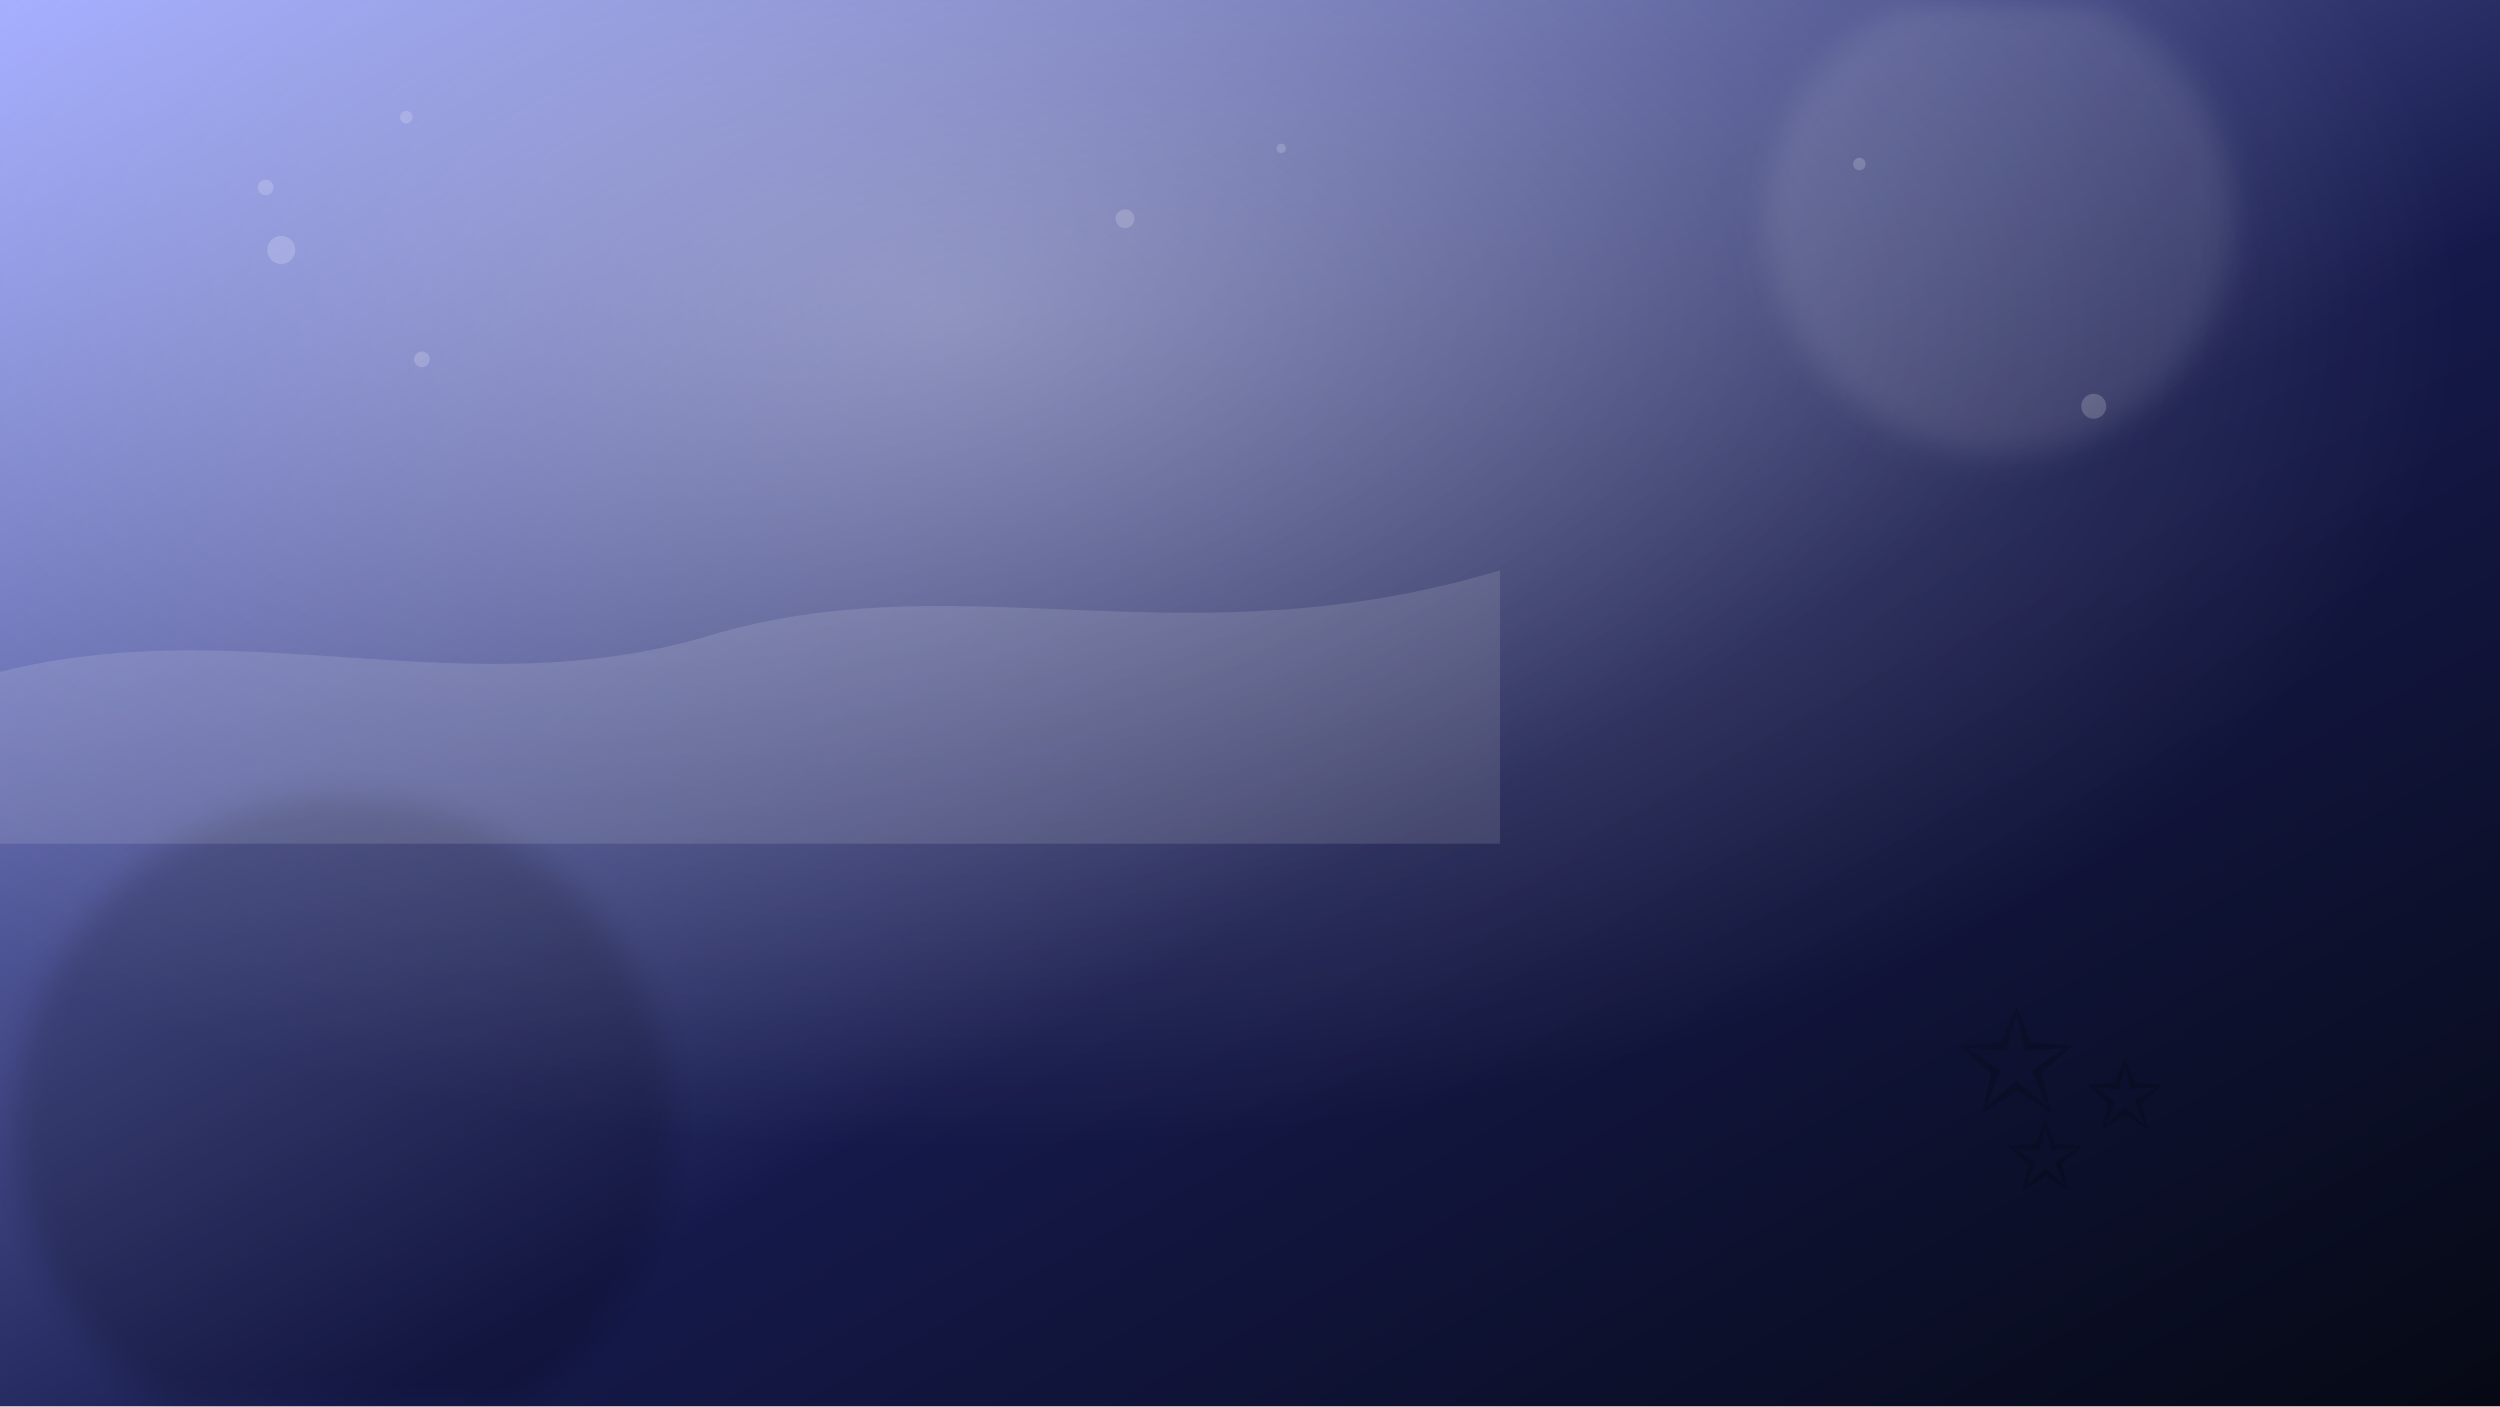
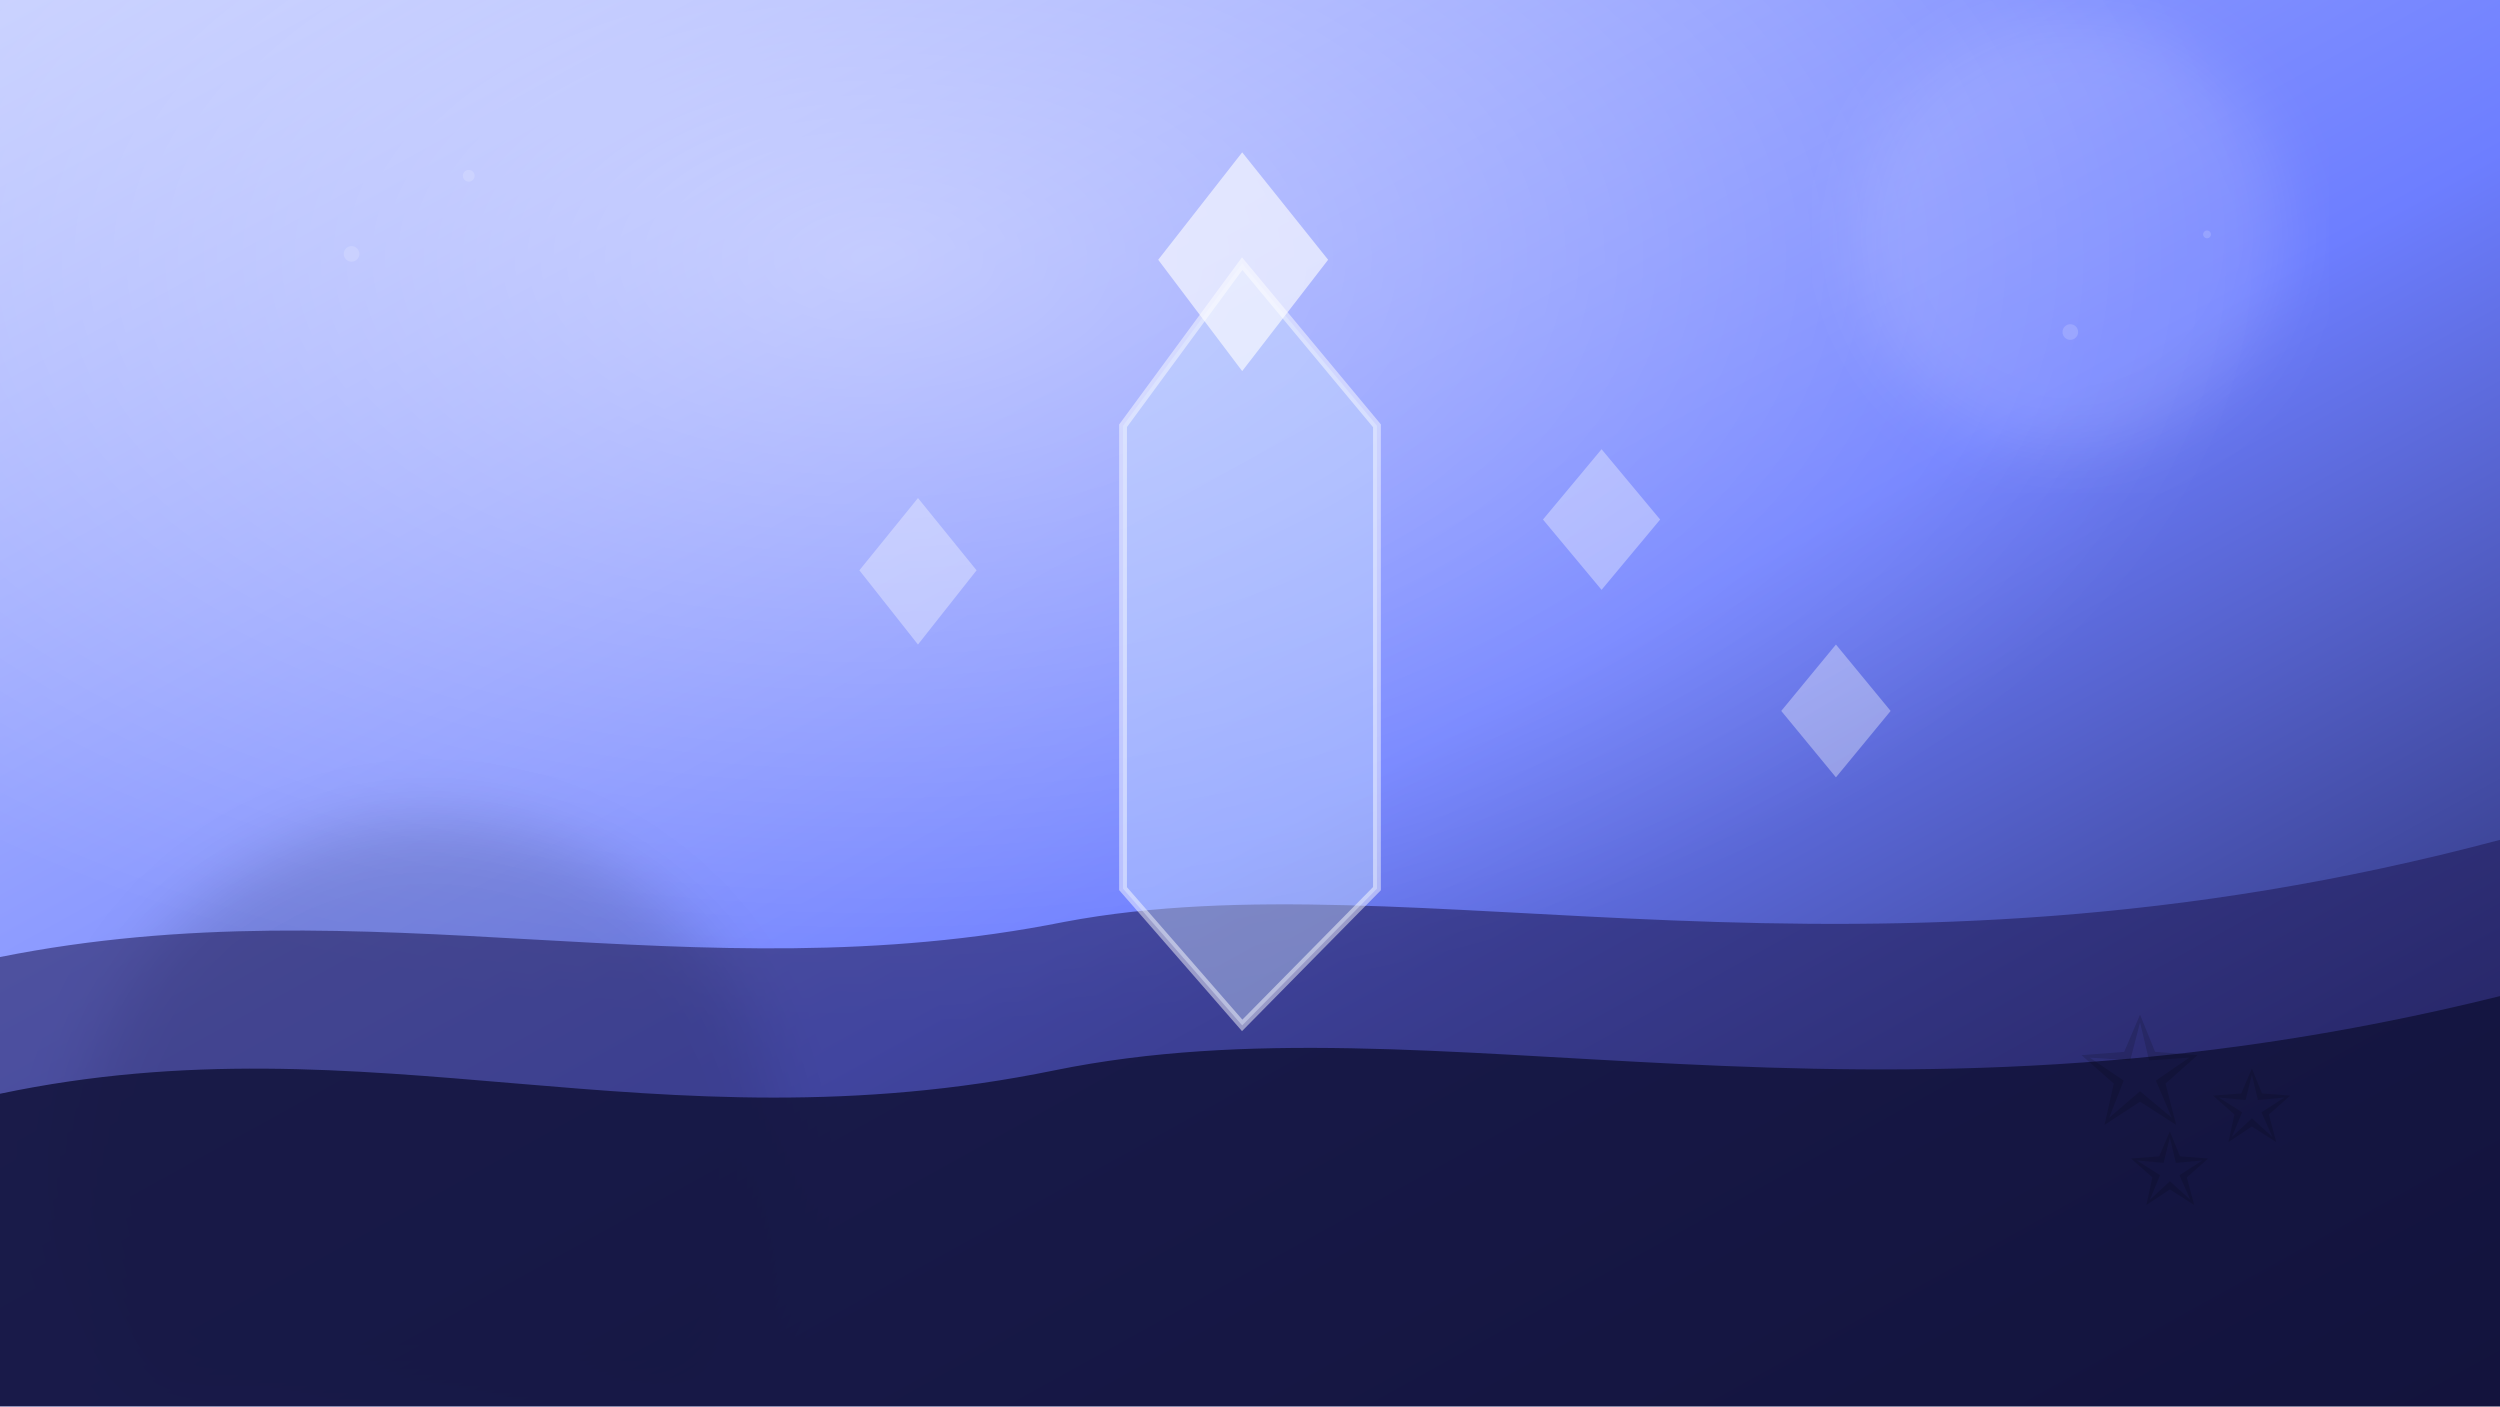
- <svg xmlns="http://www.w3.org/2000/svg" width="1600" height="900" viewBox="0 0 1600 900">
+ <svg xmlns="http://www.w3.org/2000/svg" width="1280" height="720" viewBox="0 0 1280 720">
  <defs>
-     <linearGradient id="bg" x1="0" y1="0" x2="1" y2="1">
-       <stop offset="0%" stop-color="#9ca7ff" />
-       <stop offset="58%" stop-color="#15194a" />
-       <stop offset="100%" stop-color="#060914" />
+     <linearGradient id="sky" x1="0" y1="0" x2="1" y2="1">
+       <stop offset="0%" stop-color="#c3ccff" />
+       <stop offset="55%" stop-color="#6d7eff" />
+       <stop offset="100%" stop-color="#181948" />
    </linearGradient>
-     <radialGradient id="light" cx="38%" cy="22%" r="60%">
-       <stop offset="0%" stop-color="rgba(255,255,255,.34)" />
+     <radialGradient id="glow" cx="35%" cy="18%" r="55%">
+       <stop offset="0%" stop-color="rgba(255,255,255,.42)" />
      <stop offset="100%" stop-color="rgba(255,255,255,0)" />
    </radialGradient>
-     <filter id="soft">
-       <feGaussianBlur stdDeviation="10" />
+     <filter id="blur8">
+       <feGaussianBlur stdDeviation="8" />
+     </filter>
+     <filter id="blur16">
+       <feGaussianBlur stdDeviation="16" />
    </filter>
  </defs>
-   <rect width="1600" height="900" fill="url(#bg)" />
-   <rect width="1600" height="900" fill="url(#light)" />
-   <circle cx="1280" cy="140" r="150" fill="rgba(255,255,255,.10)" filter="url(#soft)" />
-   <circle cx="220" cy="720" r="210" fill="rgba(0,0,0,.16)" filter="url(#soft)" />
-   <path d="M0 430 C160 390 300 455 460 405 C620 360 760 425 960 365 L960 540 L0 540 Z" fill="rgba(255,255,255,.12)" />
-   <g opacity=".5" fill="rgba(255,255,255,.34)">
-     <circle cx="170" cy="120" r="5" />
-     <circle cx="260" cy="75" r="4" />
-     <circle cx="720" cy="140" r="6" />
-     <circle cx="820" cy="95" r="3" />
+   <rect width="1280" height="720" fill="url(#sky)" />
+   <rect width="1280" height="720" fill="url(#glow)" />
+   <circle cx="1060" cy="120" r="110" fill="rgba(255,255,255,.12)" filter="url(#blur16)" />
+   <circle cx="220" cy="600" r="180" fill="rgba(0,0,0,.14)" filter="url(#blur16)" />
+   <path d="M0 490 C190 452 355 510 545 472 C725 438 950 518 1280 430 L1280 720 L0 720 Z" fill="rgba(33,29,91,.58)" />
+   <path d="M0 560 C190 520 335 590 540 548 C736 508 950 592 1280 510 L1280 720 L0 720 Z" fill="rgba(17,18,58,.84)" />
+   <polygon points="636,135 705,218 705,455 636,525 575,455 575,218" fill="rgba(204,225,255,.42)" stroke="rgba(255,255,255,.48)" stroke-width="4" />
+   <polygon points="636,78 680,133 636,190 593,133" fill="rgba(255,255,255,.62)" />
+   <g fill="rgba(255,255,255,.35)">
+     <polygon points="470,255 500,292 470,330 440,292" />
+     <polygon points="820,230 850,266 820,302 790,266" />
+     <polygon points="940,330 968,364 940,398 912,364" />
  </g>
-   <g opacity=".18" fill="#fff">
-     <circle cx="180" cy="160" r="9" />
-     <circle cx="270" cy="230" r="5" />
-     <circle cx="1340" cy="260" r="8" />
-     <circle cx="1190" cy="105" r="4" />
+   <g opacity=".16" fill="#fff">
+     <circle cx="180" cy="130" r="4" />
+     <circle cx="240" cy="90" r="3" />
+     <circle cx="1060" cy="170" r="4" />
+     <circle cx="1130" cy="120" r="2" />
  </g>
-   <text x="1320" y="760" font-size="170" text-anchor="middle" opacity=".18">✨</text>
+   <text x="1120" y="615" font-size="140" text-anchor="middle" opacity=".14">✨</text>
</svg>
